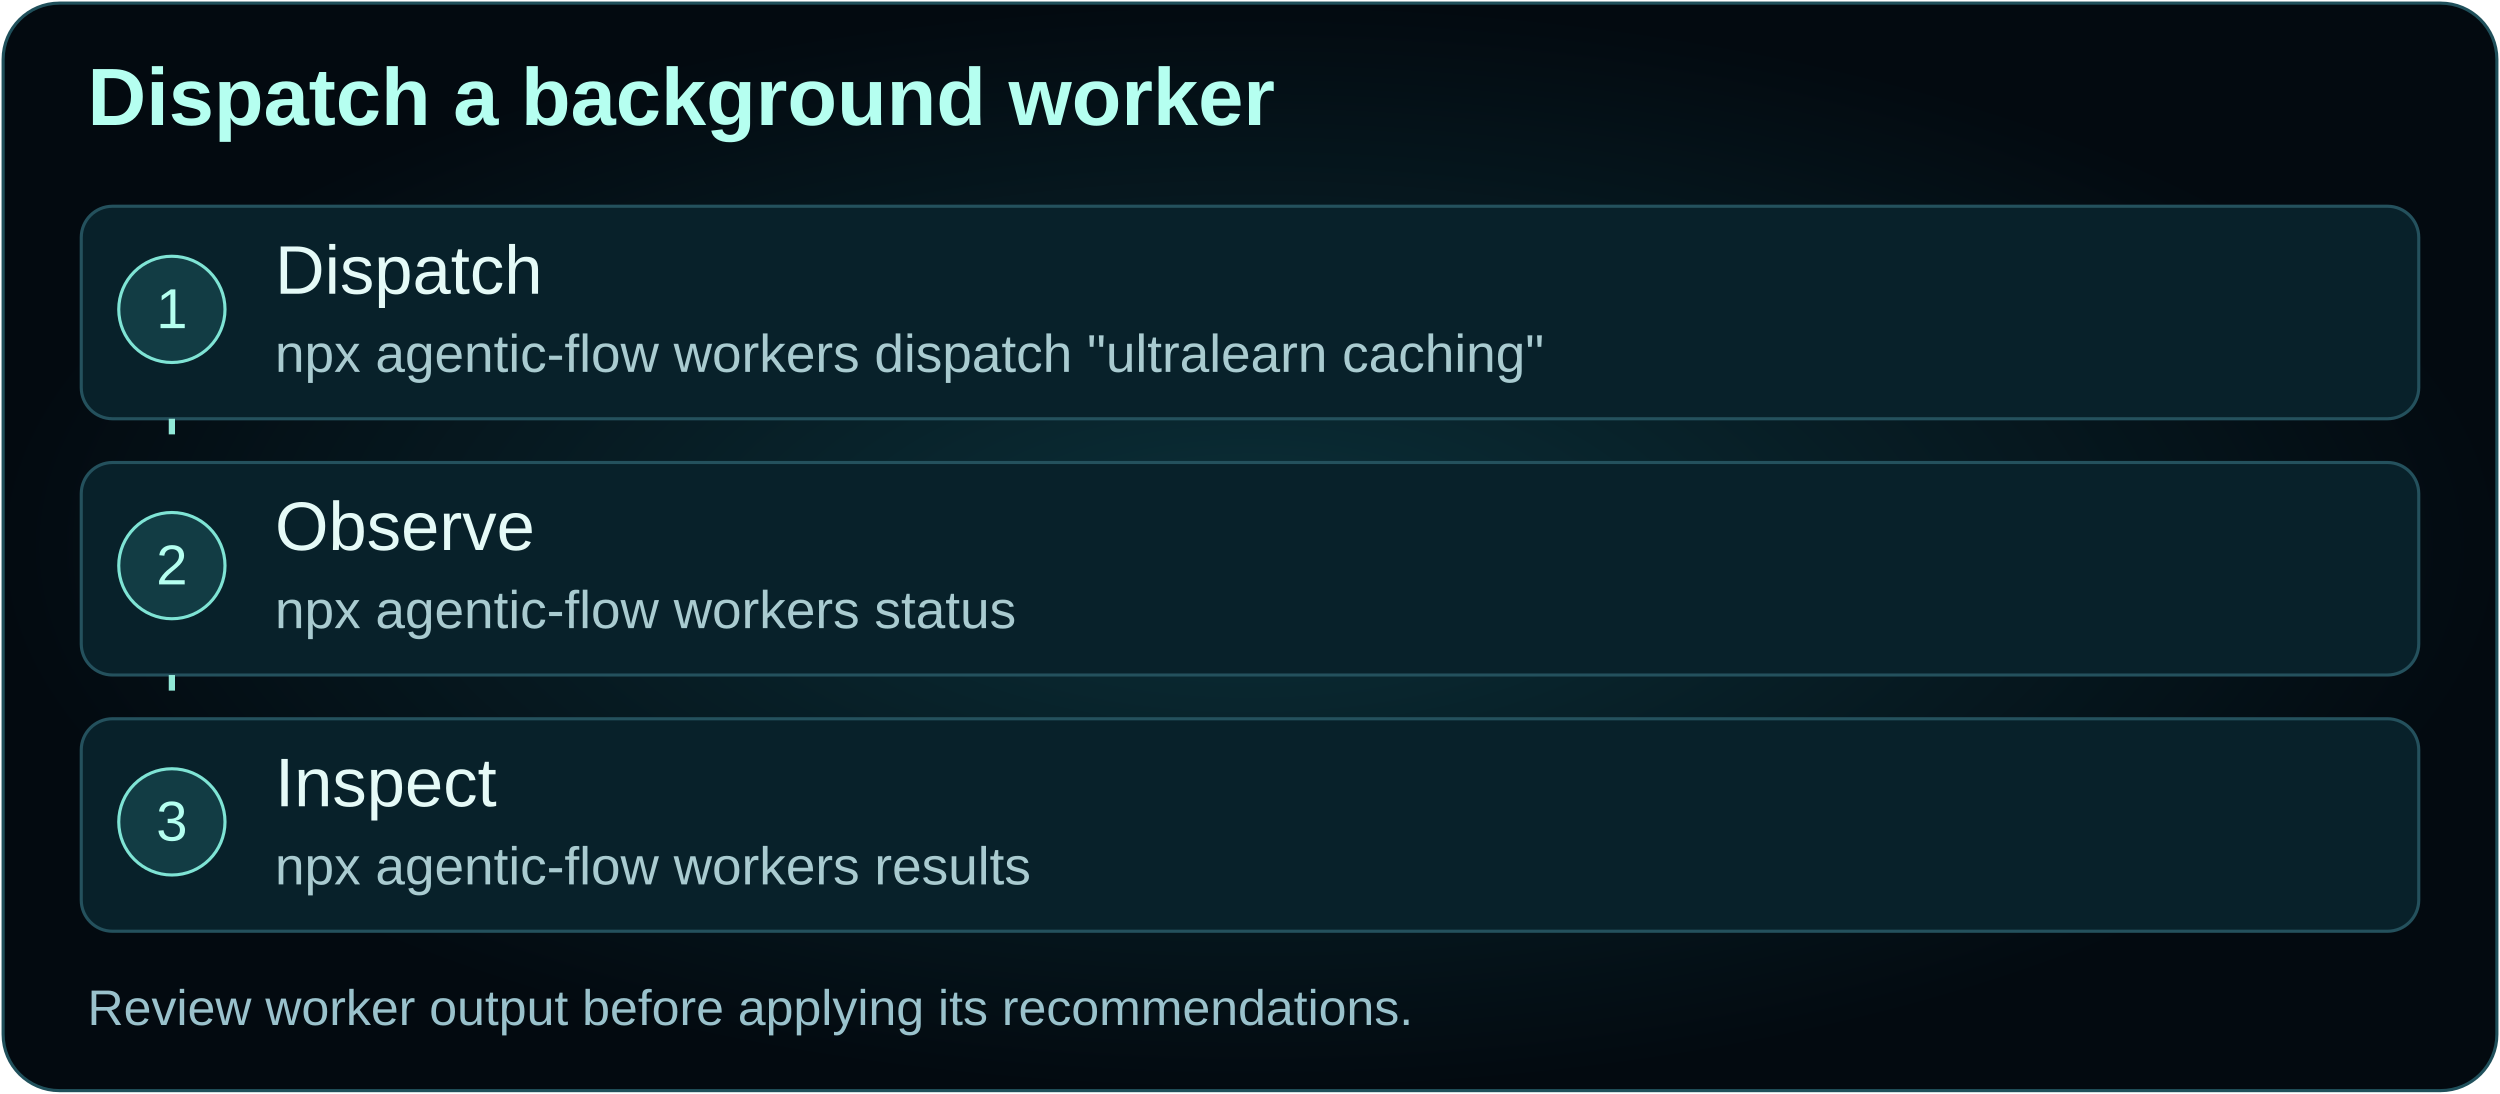
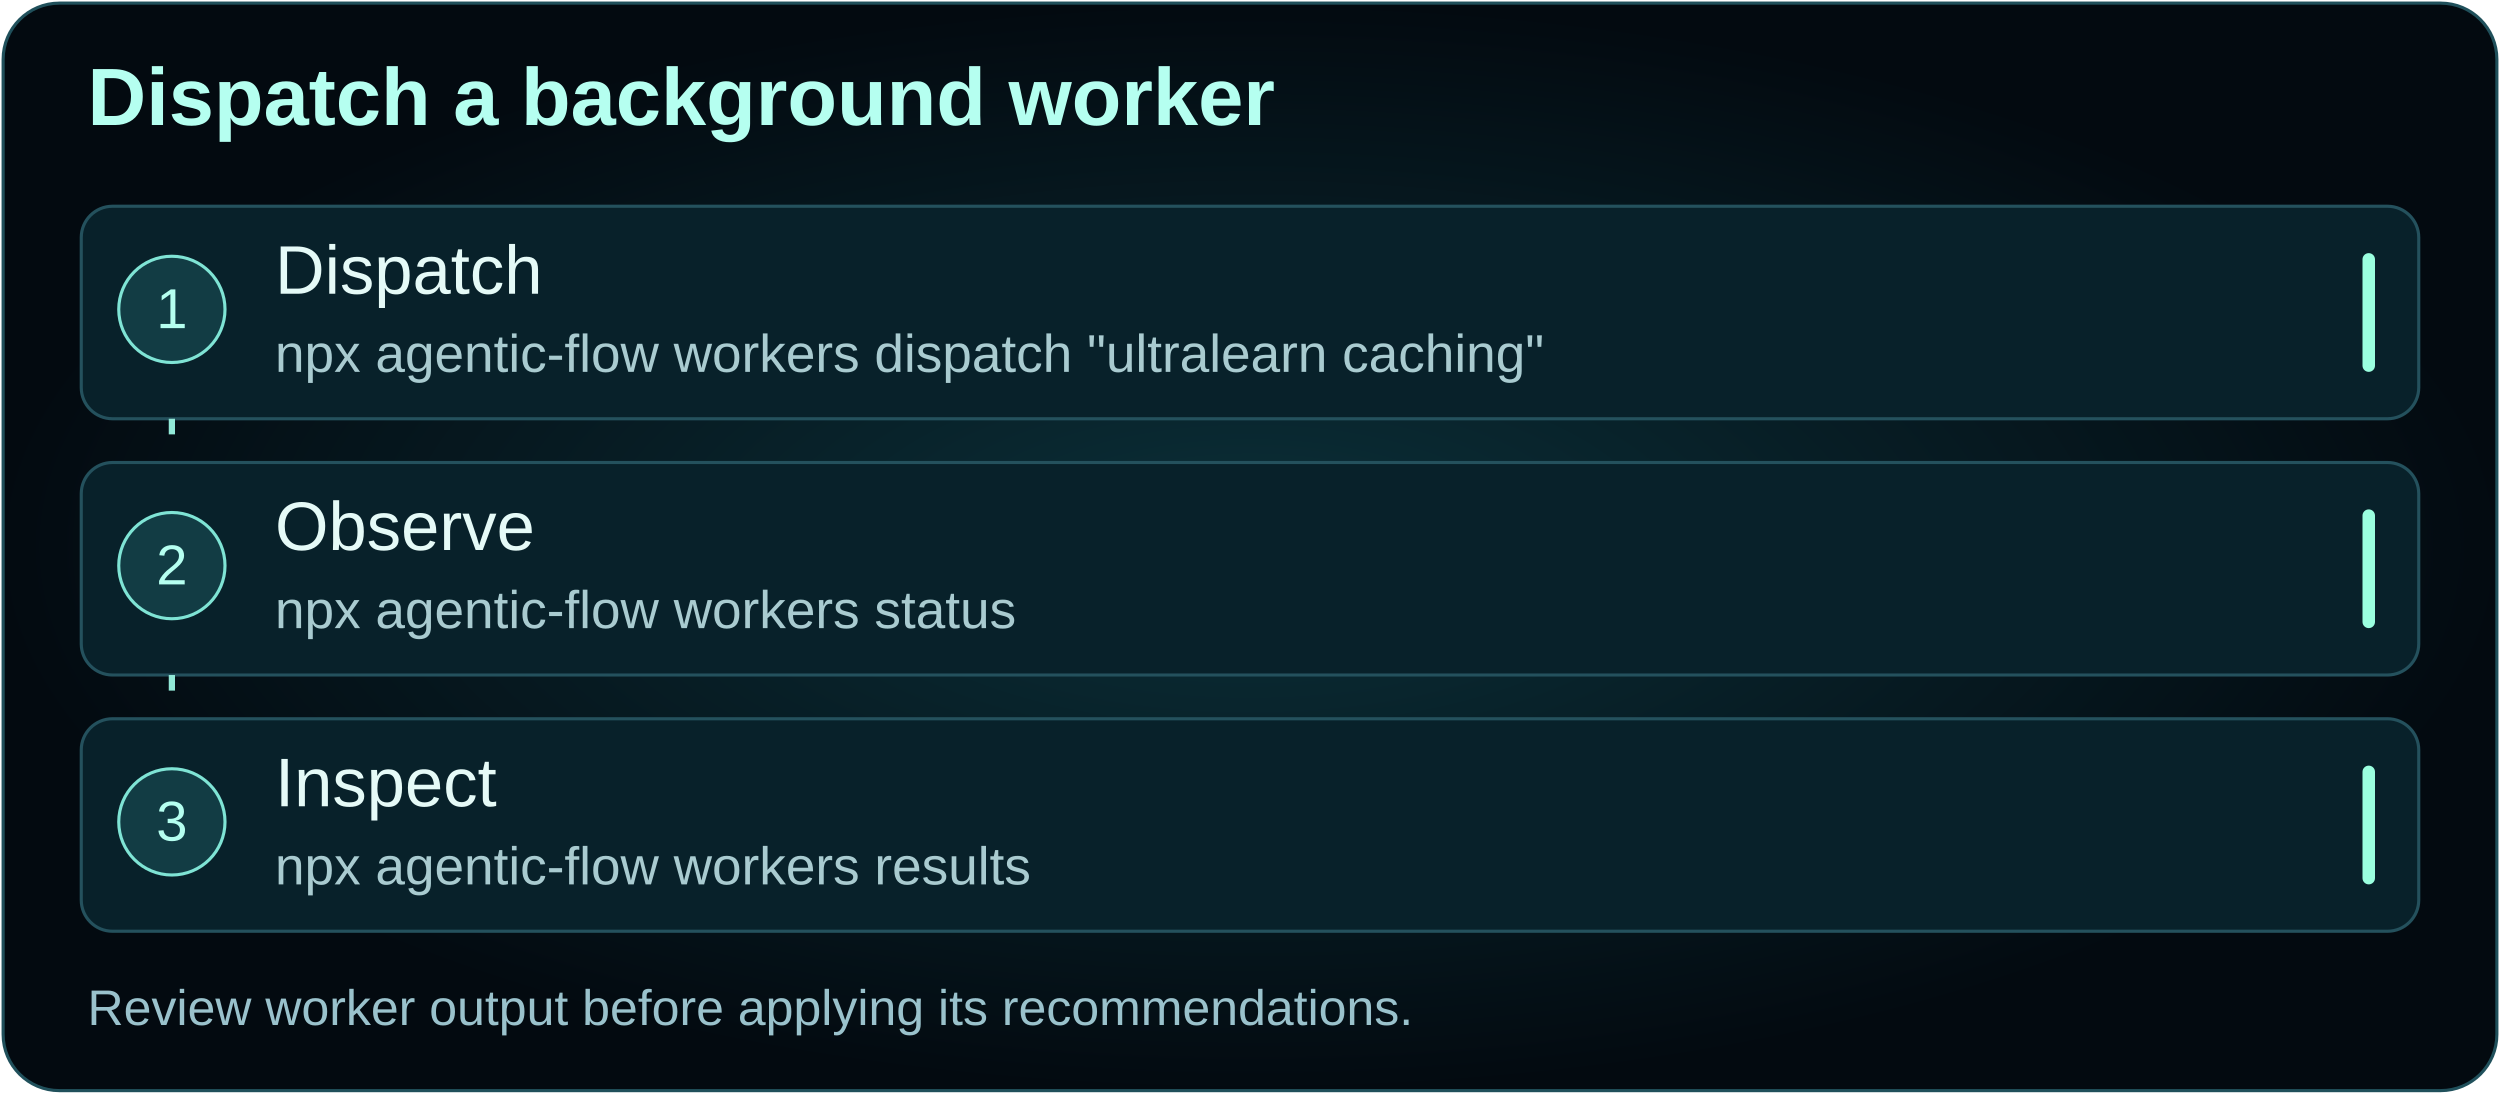
<svg xmlns="http://www.w3.org/2000/svg" width="800" height="350" viewBox="0 0 800 350" role="img" aria-labelledby="title desc">
  <defs>
    <radialGradient id="bg">
      <stop stop-color="#0b3039" />
      <stop offset="1" stop-color="#030a10" />
    </radialGradient>
    <linearGradient id="mint">
      <stop stop-color="#b5fff0" />
      <stop offset="1" stop-color="#27cede" />
    </linearGradient>
  </defs>
-   <style>text{font-family:Arial,sans-serif}.signal{stroke-dasharray:5 16;animation:flow 8s linear infinite}.pulse{animation:pulse 5s ease-in-out infinite}.orbit{transform-origin:600px 168px;animation:orbit 32s linear infinite}@keyframes flow{to{stroke-dashoffset:-168}}@keyframes pulse{50%{opacity:.4}}@keyframes orbit{to{transform:rotate(360deg)}}@media(prefers-reduced-motion:reduce){*{animation:none!important}}</style>
+   <style>text{font-family:Arial,sans-serif}.signal{stroke-dasharray:5 16;animation:flow 8s linear infinite}.pulse{animation:pulse 5s ease-in-out infinite}.orbit{transform-origin:600px 168px;animation:orbit 32s linear infinite}@keyframes flow{to{stroke-dashoffset:-168}}@keyframes pulse{50%{opacity:.4}}@keyframes orbit{to{transform:rotate(360deg)}}@media(prefers-reduced-motion:reduce){*{animation:none!important}}
+ .reveal{animation:reveal 10s ease-in-out infinite}.subtitle{animation:subtitle 10s ease-in-out infinite}.sweep{animation:sweep 10s linear infinite}.dial{transform-origin:600px 168px;animation:counter 24s linear infinite}.trace{stroke-dasharray:40 600;animation:trace 7s linear infinite}.lower{animation:lower 10s ease-in-out infinite}.progress{transform-origin:32px 300px;animation:progress 10s linear infinite}.chapter{animation:chapter 12s ease-in-out infinite}.focus{animation:focus 12s ease-in-out infinite}.beam{animation:beam 7s ease-in-out infinite}
+ @keyframes reveal{0%{opacity:.4;transform:translateX(-14px)}8%,92%{opacity:1;transform:translateX(0)}100%{opacity:.4;transform:translateX(-14px)}}
+ @keyframes subtitle{0%,6%{opacity:.35;transform:translateY(7px)}16%,92%{opacity:1;transform:translateY(0)}100%{opacity:.35;transform:translateY(7px)}}
+ @keyframes sweep{0%{transform:translateX(-800px);opacity:0}15%{opacity:.12}60%{opacity:.12}80%,100%{transform:translateX(800px);opacity:0}}
+ @keyframes counter{to{transform:rotate(-360deg)}}@keyframes trace{to{stroke-dashoffset:-640}}
+ @keyframes lower{0%,10%{transform:translateX(-12px);opacity:.3}20%,90%{transform:translateX(0);opacity:1}100%{transform:translateX(-12px);opacity:.3}}
+ @keyframes progress{0%{transform:scaleX(.02)}95%,100%{transform:scaleX(1)}}
+ @keyframes chapter{0%,22%{opacity:1}27%,95%{opacity:.18}100%{opacity:1}}
+ @keyframes focus{0%,22%{stroke:#a3ffea;fill:#12414a}27%,95%{stroke:#24515d;fill:#08212a}100%{stroke:#a3ffea;fill:#12414a}}
+ @keyframes beam{0%{transform:translateX(-110px);opacity:0}15%,70%{opacity:.8}100%{transform:translateX(110px);opacity:0}}
+ @media(prefers-reduced-motion:reduce){*{animation:none!important}.sweep{display:none}}
+ </style>
  <rect x="1" y="1" width="798" height="348" rx="18" fill="url(#bg)" stroke="#20505b" />
  <text x="28" y="40" font-size="26" fill="#b5fff0" font-weight="700">Dispatch a background worker</text>
-   <rect x="26" y="66" width="748" height="68" rx="10" fill="#08212a" stroke="#24515d" />
+   <rect class="focus" style="animation-delay:-12.0s" x="26" y="66" width="748" height="68" rx="10" fill="#08212a" stroke="#24515d" />
  <circle cx="55" cy="99" r="17" fill="#123c44" stroke="#7fe4d5" />
  <text x="55" y="105" font-size="18" fill="#b5fff0" text-anchor="middle">1</text>
  <text x="88" y="94" font-size="22" fill="#e5faf7">Dispatch</text>
  <text x="88" y="119" font-size="17" fill="#a9cbd0">npx agentic-flow workers dispatch "ultralearn caching"</text>
  <path class="signal" d="M55 134v14" stroke="#91e9d7" stroke-width="2" />
-   <rect x="26" y="148" width="748" height="68" rx="10" fill="#08212a" stroke="#24515d" />
+   <rect class="focus" style="animation-delay:-8.0s" x="26" y="148" width="748" height="68" rx="10" fill="#08212a" stroke="#24515d" />
  <circle cx="55" cy="181" r="17" fill="#123c44" stroke="#7fe4d5" />
  <text x="55" y="187" font-size="18" fill="#b5fff0" text-anchor="middle">2</text>
  <text x="88" y="176" font-size="22" fill="#e5faf7">Observe</text>
  <text x="88" y="201" font-size="17" fill="#a9cbd0">npx agentic-flow workers status</text>
  <path class="signal" d="M55 216v14" stroke="#91e9d7" stroke-width="2" />
-   <rect x="26" y="230" width="748" height="68" rx="10" fill="#08212a" stroke="#24515d" />
+   <rect class="focus" style="animation-delay:-4.0s" x="26" y="230" width="748" height="68" rx="10" fill="#08212a" stroke="#24515d" />
  <circle cx="55" cy="263" r="17" fill="#123c44" stroke="#7fe4d5" />
  <text x="55" y="269" font-size="18" fill="#b5fff0" text-anchor="middle">3</text>
  <text x="88" y="258" font-size="22" fill="#e5faf7">Inspect</text>
  <text x="88" y="283" font-size="17" fill="#a9cbd0">npx agentic-flow workers results</text>
  <text x="28" y="328" font-size="16" fill="#9ac2cc">Review worker output before applying its recommendations.</text>
+   <rect class="chapter" style="animation-delay:-12.0s" x="756" y="81" width="4" height="38" rx="2" fill="#9affdf" />
+   <rect class="chapter" style="animation-delay:-8.0s" x="756" y="163" width="4" height="38" rx="2" fill="#9affdf" />
+   <rect class="chapter" style="animation-delay:-4.0s" x="756" y="245" width="4" height="38" rx="2" fill="#9affdf" />
</svg>
